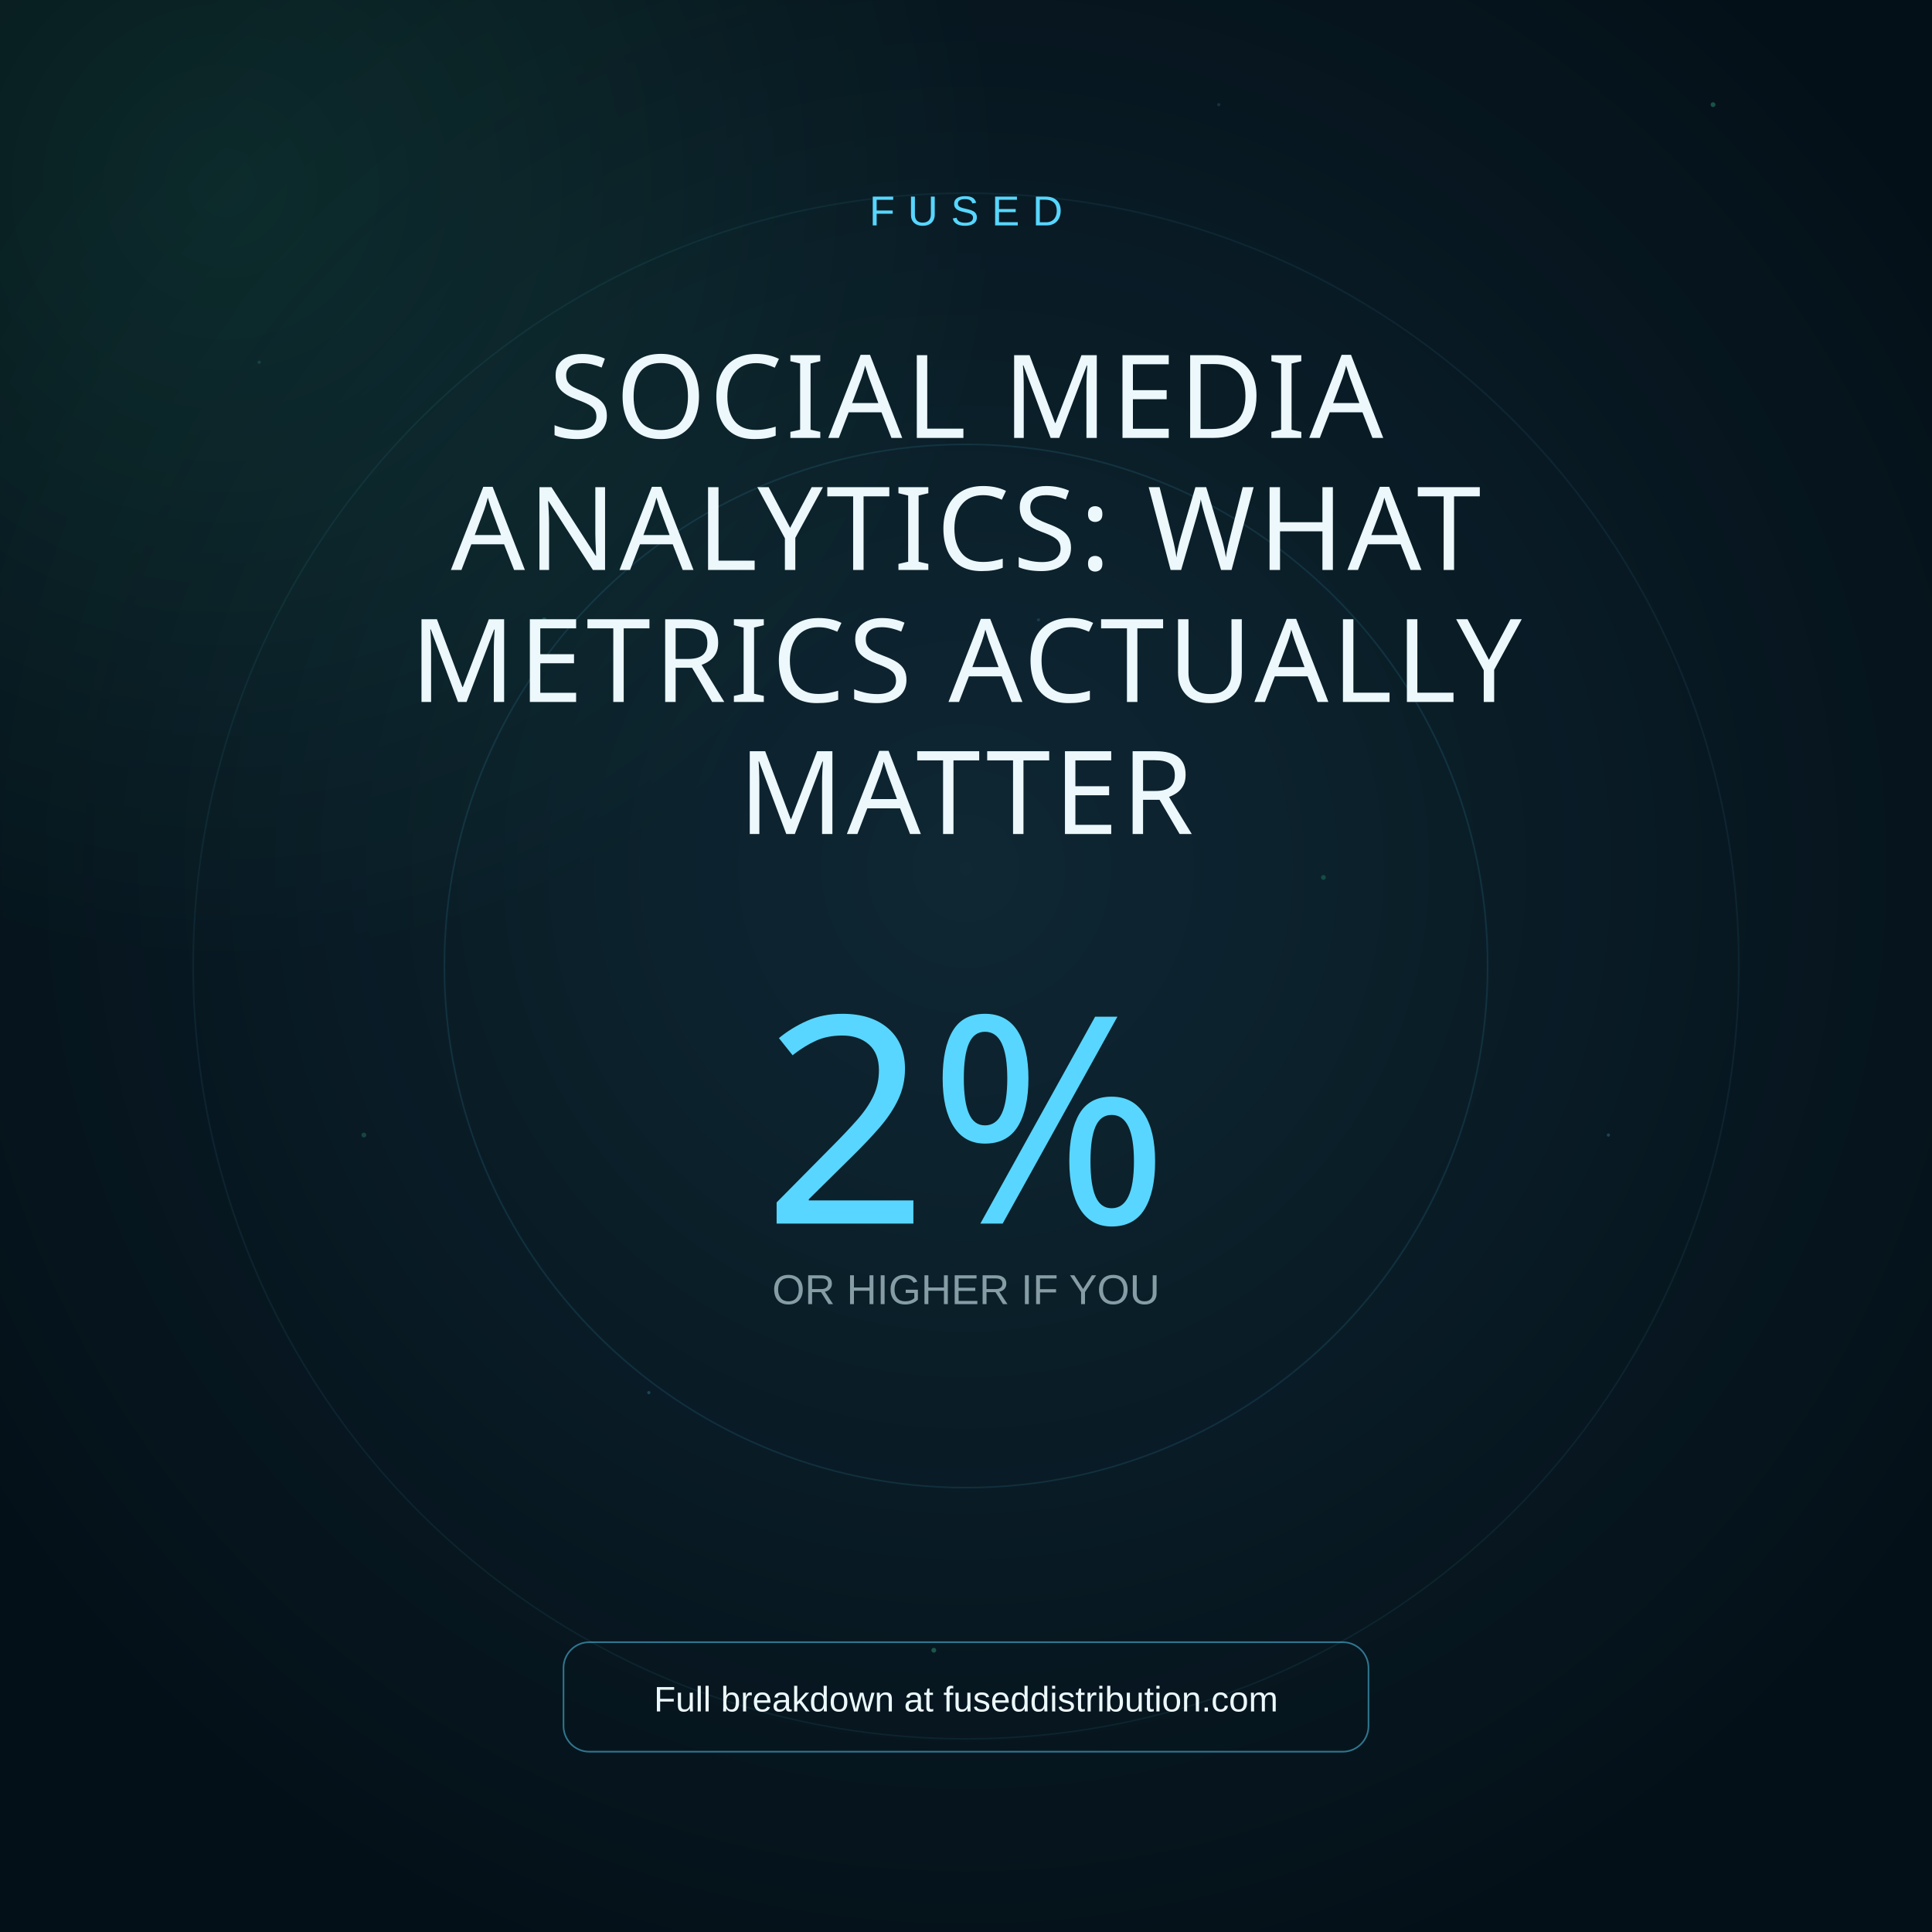
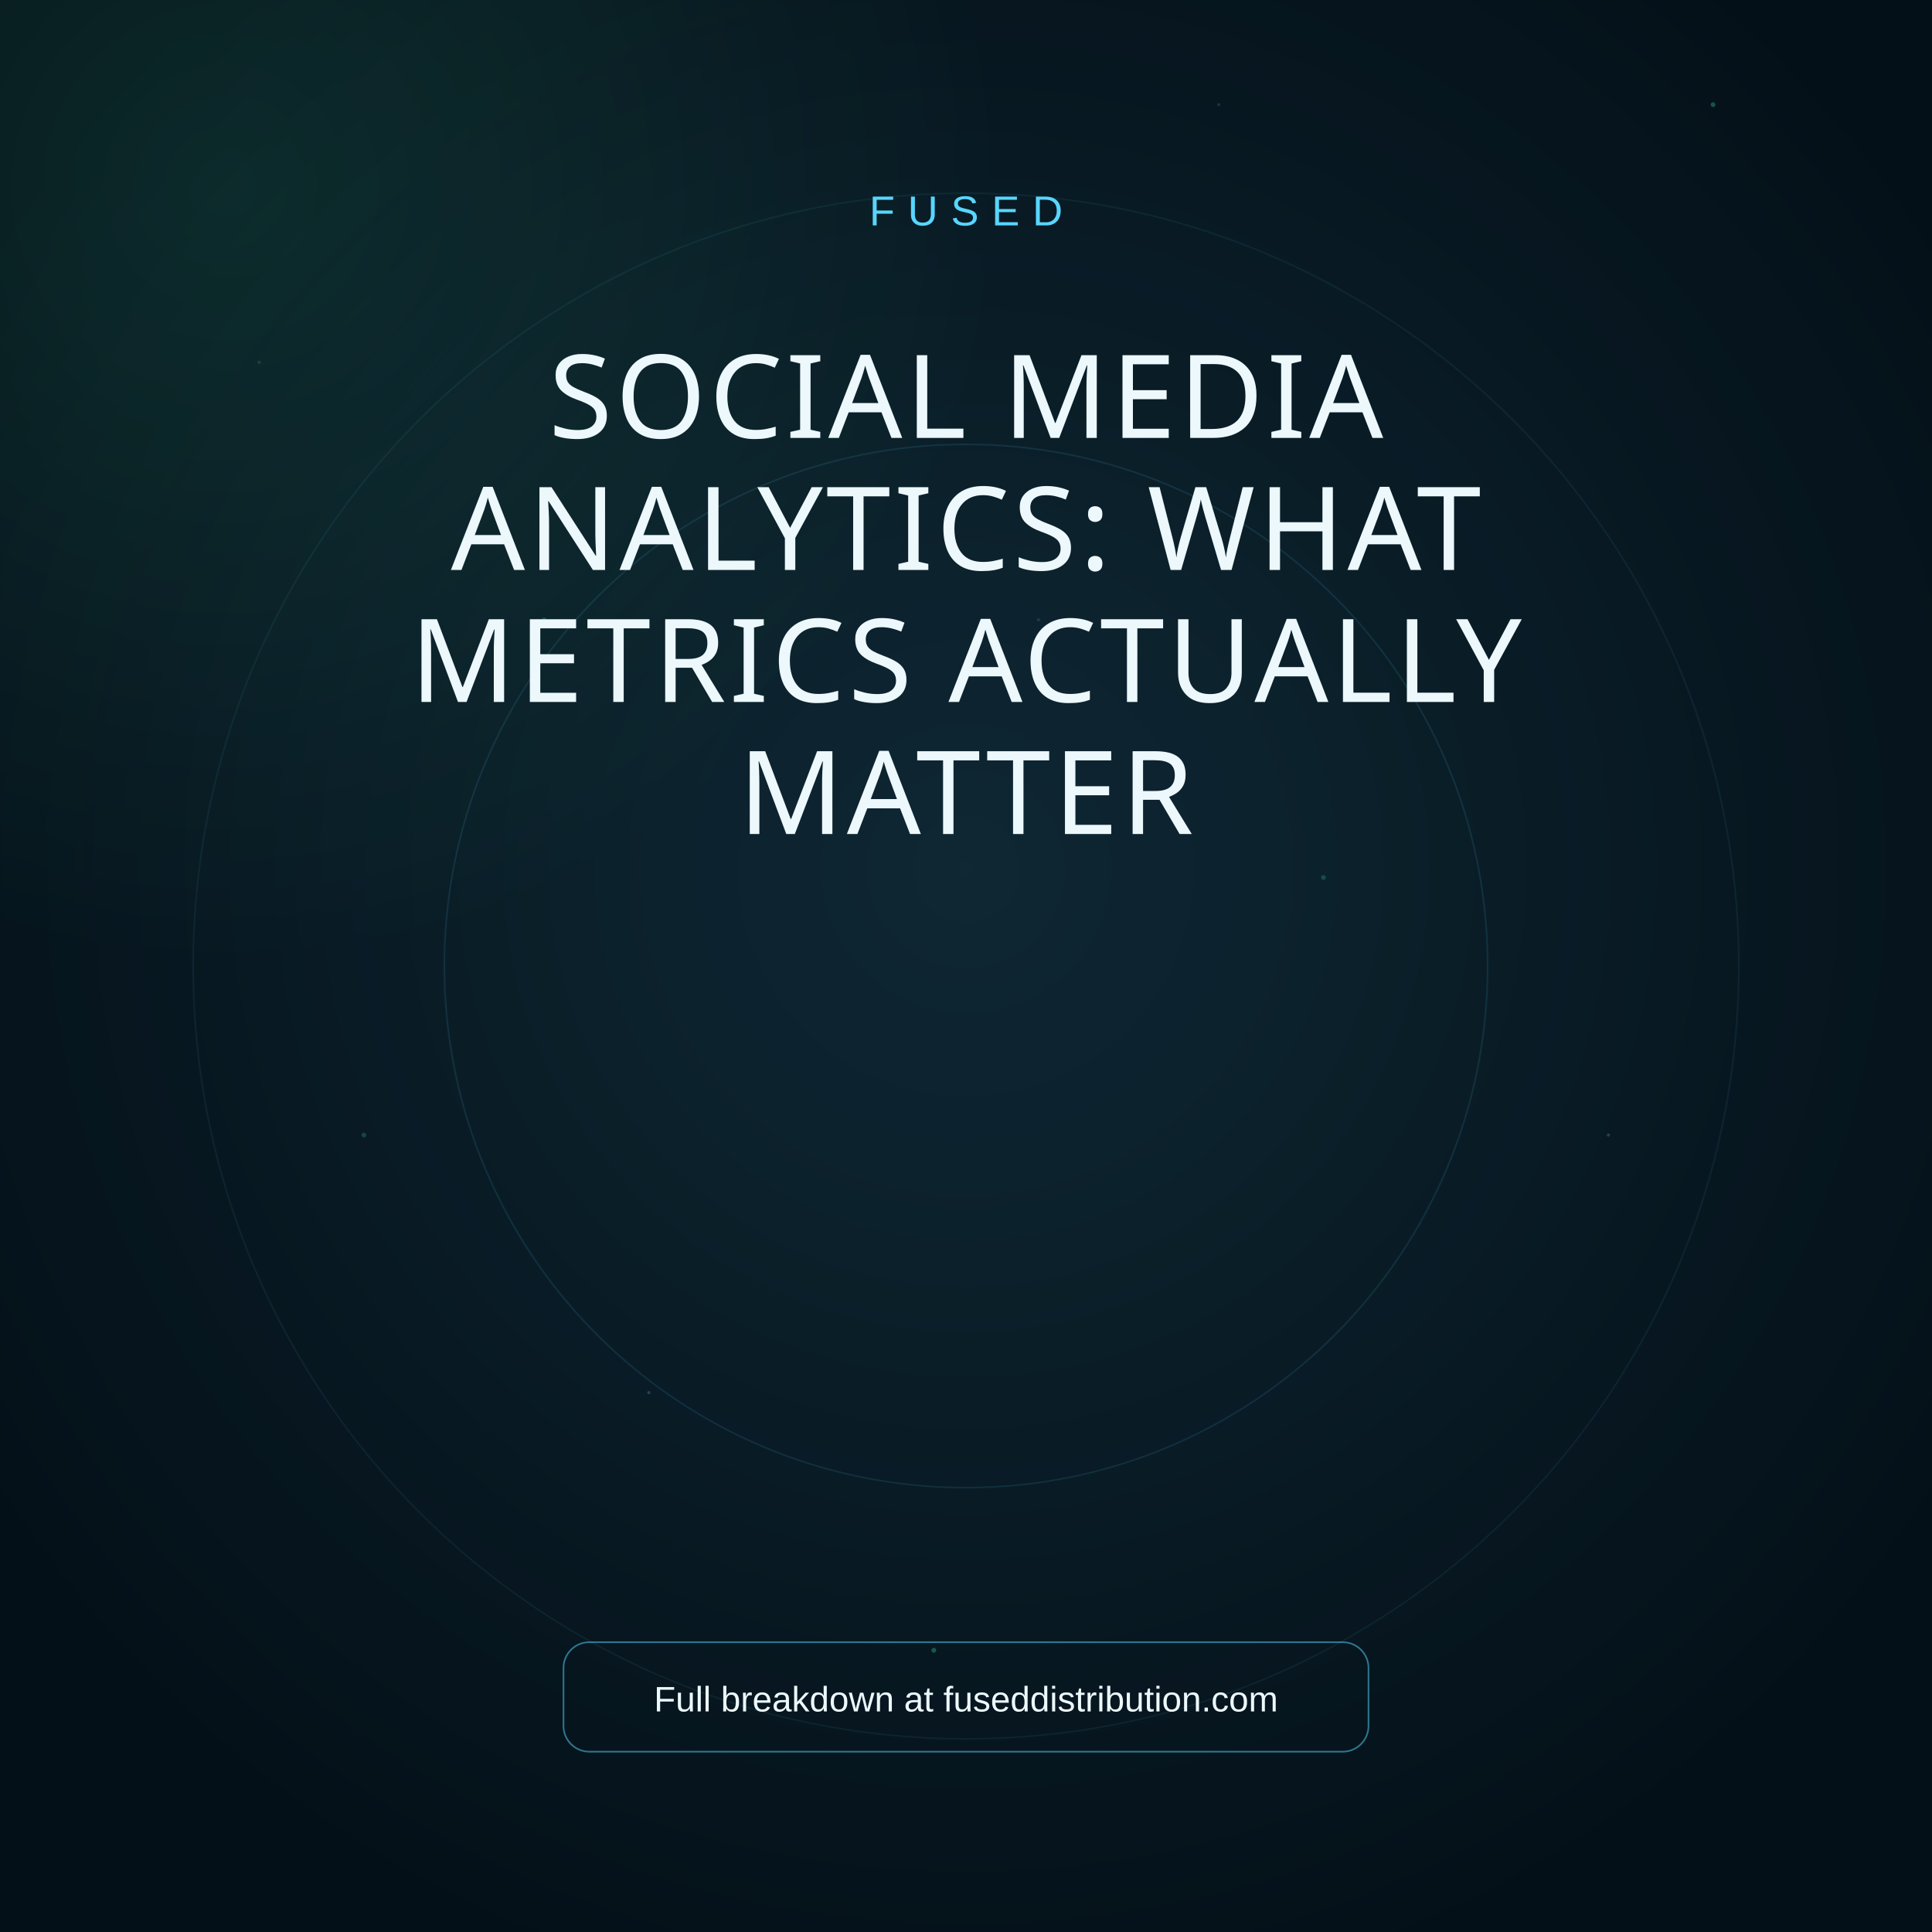
<svg xmlns="http://www.w3.org/2000/svg" width="1200" height="1200" viewBox="0 0 1200 1200">
  <rect width="1200" height="1200" fill="#041018" />
  <radialGradient id="g1" cx="50%" cy="45%" r="60%">
    <stop offset="0%" stop-color="#58d6ff" stop-opacity="0.12" />
    <stop offset="100%" stop-color="#58d6ff" stop-opacity="0" />
  </radialGradient>
  <radialGradient id="g2" cx="12%" cy="10%" r="40%">
    <stop offset="0%" stop-color="#4dffb8" stop-opacity="0.10" />
    <stop offset="100%" stop-color="#4dffb8" stop-opacity="0" />
  </radialGradient>
  <rect width="1200" height="1200" fill="url(#g1)" />
  <rect width="1200" height="1200" fill="url(#g2)" />
  <circle cx="600" cy="600" r="480" fill="none" stroke="#58d6ff" stroke-opacity="0.07" />
  <circle cx="600" cy="600" r="324" fill="none" stroke="#58d6ff" stroke-opacity="0.11" />
  <circle cx="757" cy="65" r="1" fill="#58d6ff" opacity="0.15" />
  <circle cx="338" cy="385" r="1.5" fill="#4dffb8" opacity="0.19" />
  <circle cx="999" cy="705" r="1" fill="#58d6ff" opacity="0.23" />
  <circle cx="580" cy="1025" r="1.5" fill="#4dffb8" opacity="0.27" />
  <circle cx="161" cy="225" r="1" fill="#58d6ff" opacity="0.15" />
  <circle cx="822" cy="545" r="1.5" fill="#4dffb8" opacity="0.19" />
  <circle cx="403" cy="865" r="1" fill="#58d6ff" opacity="0.23" />
  <circle cx="1064" cy="65" r="1.5" fill="#4dffb8" opacity="0.27" />
  <circle cx="645" cy="385" r="1" fill="#58d6ff" opacity="0.15" />
  <circle cx="226" cy="705" r="1.5" fill="#4dffb8" opacity="0.19" />
  <text x="600" y="140" font-family="Arial, sans-serif" font-size="26" fill="#58d6ff" text-anchor="middle" letter-spacing="8">FUSED</text>
  <text x="600" y="272" font-family="Impact, sans-serif" font-size="72" fill="#ecf8fb" text-anchor="middle" letter-spacing="2">SOCIAL MEDIA</text>
  <text x="600" y="354" font-family="Impact, sans-serif" font-size="72" fill="#ecf8fb" text-anchor="middle" letter-spacing="2">ANALYTICS: WHAT</text>
  <text x="600" y="436" font-family="Impact, sans-serif" font-size="72" fill="#ecf8fb" text-anchor="middle" letter-spacing="2">METRICS ACTUALLY</text>
  <text x="600" y="518" font-family="Impact, sans-serif" font-size="72" fill="#ecf8fb" text-anchor="middle" letter-spacing="2">MATTER</text>
-   <text x="600" y="760" font-family="Impact, sans-serif" font-size="180" fill="#58d6ff" text-anchor="middle">2%</text>
-   <text x="600" y="810" font-family="Arial, sans-serif" font-size="26" fill="rgba(175,198,207,0.75)" text-anchor="middle">OR HIGHER IF YOU</text>
  <rect x="350" y="1020" width="500" height="68" rx="16" fill="none" stroke="#58d6ff" stroke-opacity="0.5" />
  <text x="600" y="1063" font-family="Arial, sans-serif" font-size="22" fill="#ecf8fb" text-anchor="middle">Full breakdown at fuseddistribution.com</text>
</svg>
